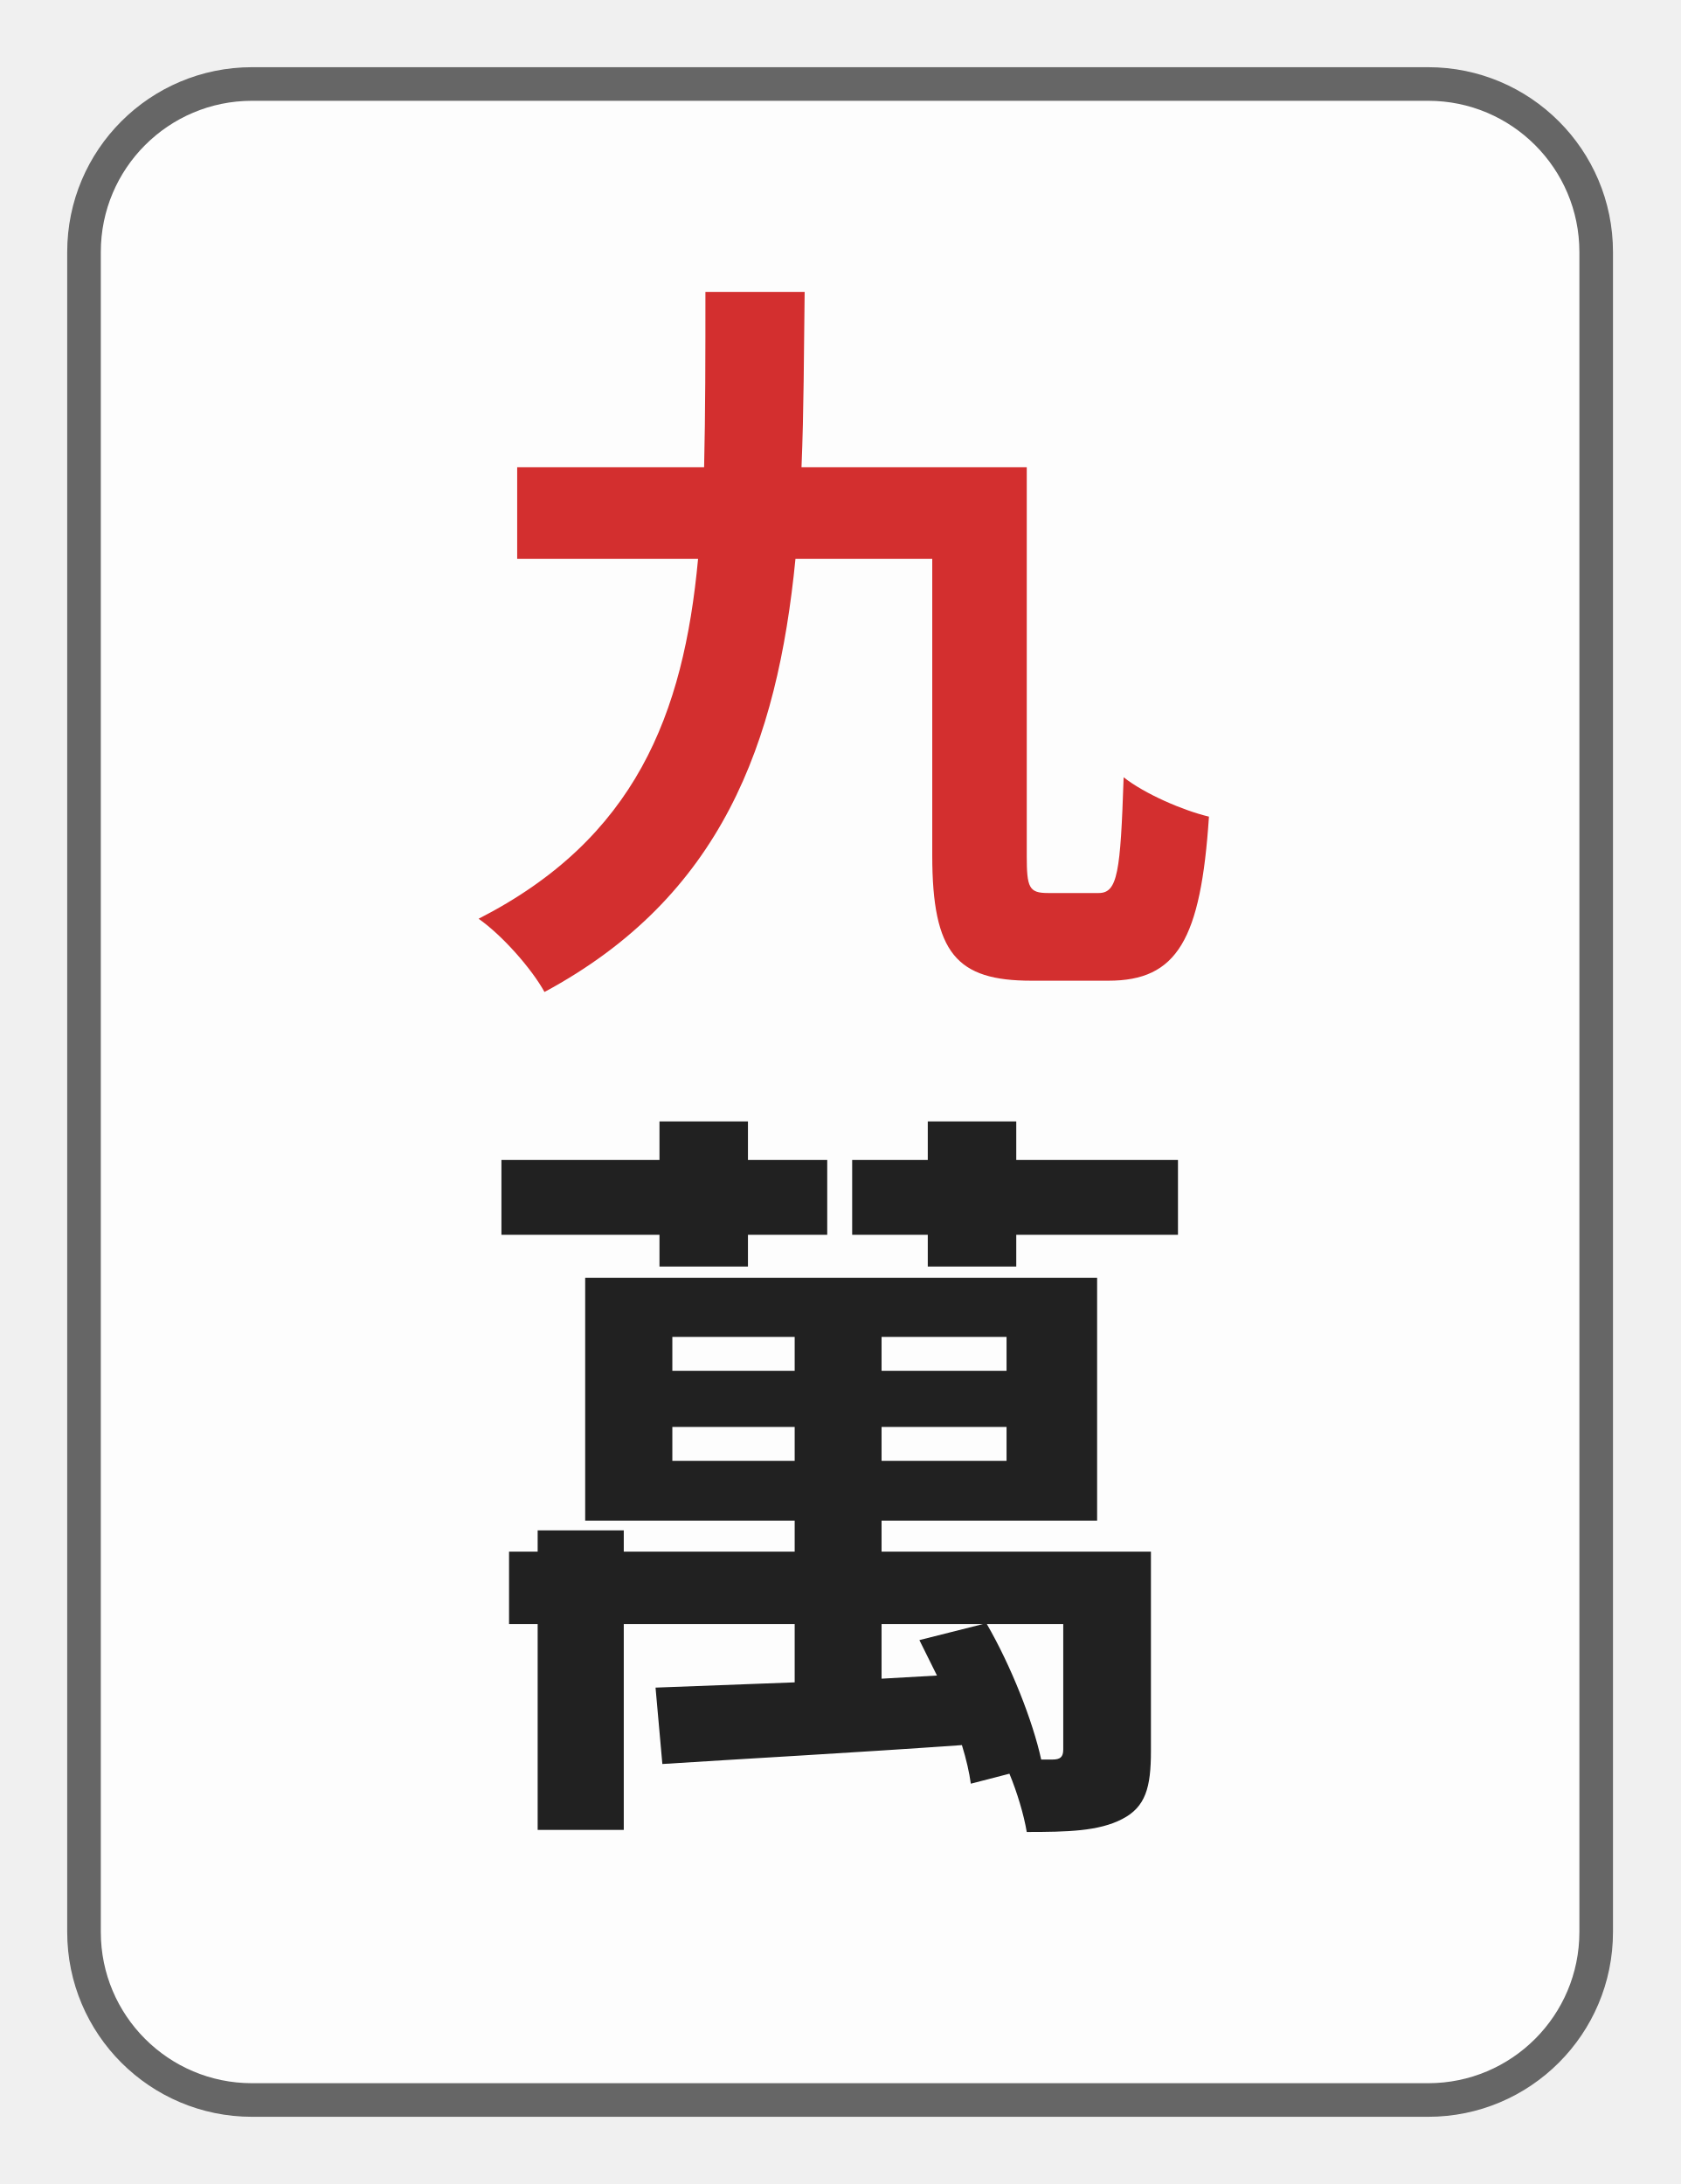
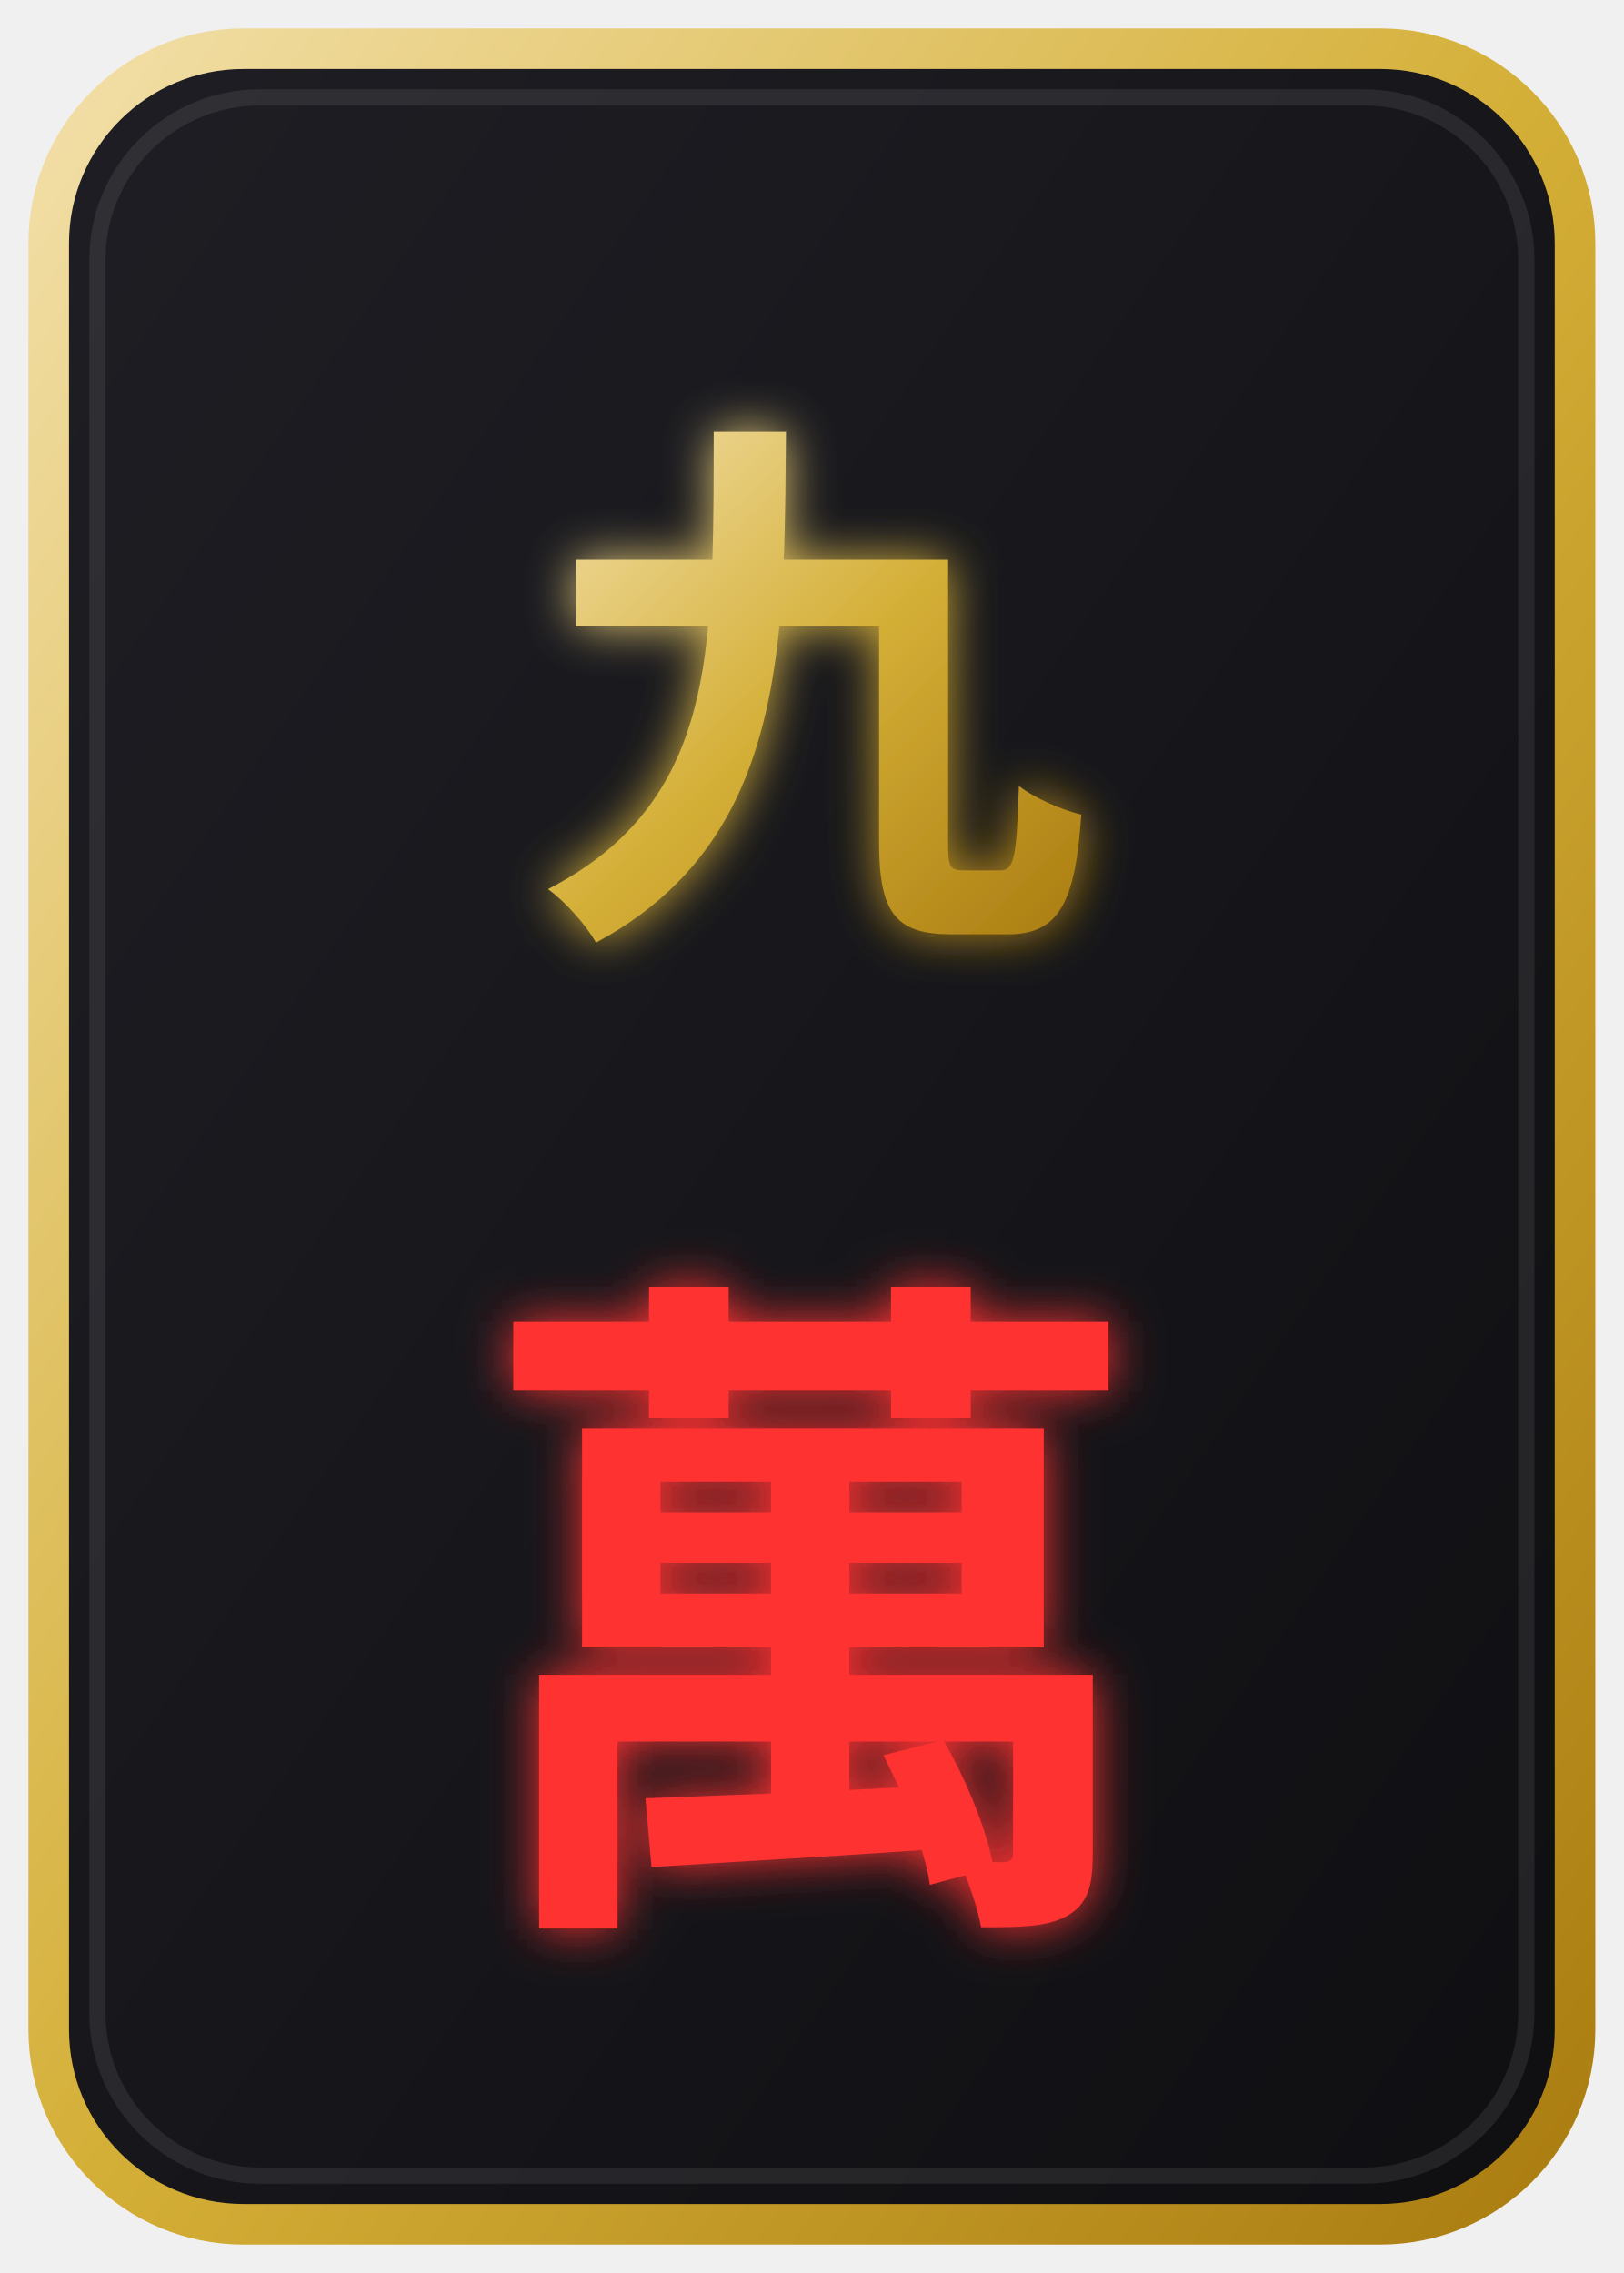
- <svg xmlns="http://www.w3.org/2000/svg" viewBox="0 0 100 130">
-   <rect x="5" y="5" width="90" height="120" rx="10" ry="10" fill="#fdfdfd" stroke="#666" stroke-width="2" />
-   <text x="50" y="55" font-family="'KaiTi', 'Kaiti TC', 'Noto Sans CJK TC', 'SimKai', serif" font-size="45" font-weight="bold" fill="#d32f2f" text-anchor="middle">九</text>
-   <text x="50" y="105" font-family="'KaiTi', 'Kaiti TC', 'Noto Sans CJK TC', 'SimKai', serif" font-size="45" font-weight="bold" fill="#212121" text-anchor="middle">萬</text>
+ <svg xmlns="http://www.w3.org/2000/svg" viewBox="0 0 100 140" width="100" height="140">
+   <defs>
+     <linearGradient id="tileBg" x1="0%" y1="0%" x2="100%" y2="100%">
+       <stop offset="0%" stop-color="#1e1e24" />
+       <stop offset="100%" stop-color="#0f0f12" />
+     </linearGradient>
+     <linearGradient id="gold" x1="0%" y1="0%" x2="100%" y2="100%">
+       <stop offset="0%" stop-color="#f3e0aa" />
+       <stop offset="50%" stop-color="#d4af37" />
+       <stop offset="100%" stop-color="#aa7c11" />
+     </linearGradient>
+     <filter id="glow" x="-20%" y="-20%" width="140%" height="140%">
+       <feGaussianBlur stdDeviation="1.5" result="blur" />
+       <feComposite in="SourceGraphic" in2="blur" operator="over" />
+     </filter>
+   </defs>
+   <rect x="3" y="3" width="94" height="134" rx="12" ry="12" fill="url(#tileBg)" stroke="url(#gold)" stroke-width="2.5" />
+   <rect x="6" y="6" width="88" height="128" rx="10" ry="10" fill="none" stroke="#ffffff" stroke-opacity="0.08" stroke-width="1" />
+   <text x="50" y="55" font-family="serif" font-size="34" font-weight="bold" fill="url(#gold)" text-anchor="middle" filter="url(#glow)">九</text>
+   <text x="50" y="115" font-family="serif" font-size="42" font-weight="bold" fill="#ff3333" text-anchor="middle" filter="url(#glow)">萬</text>
</svg>
